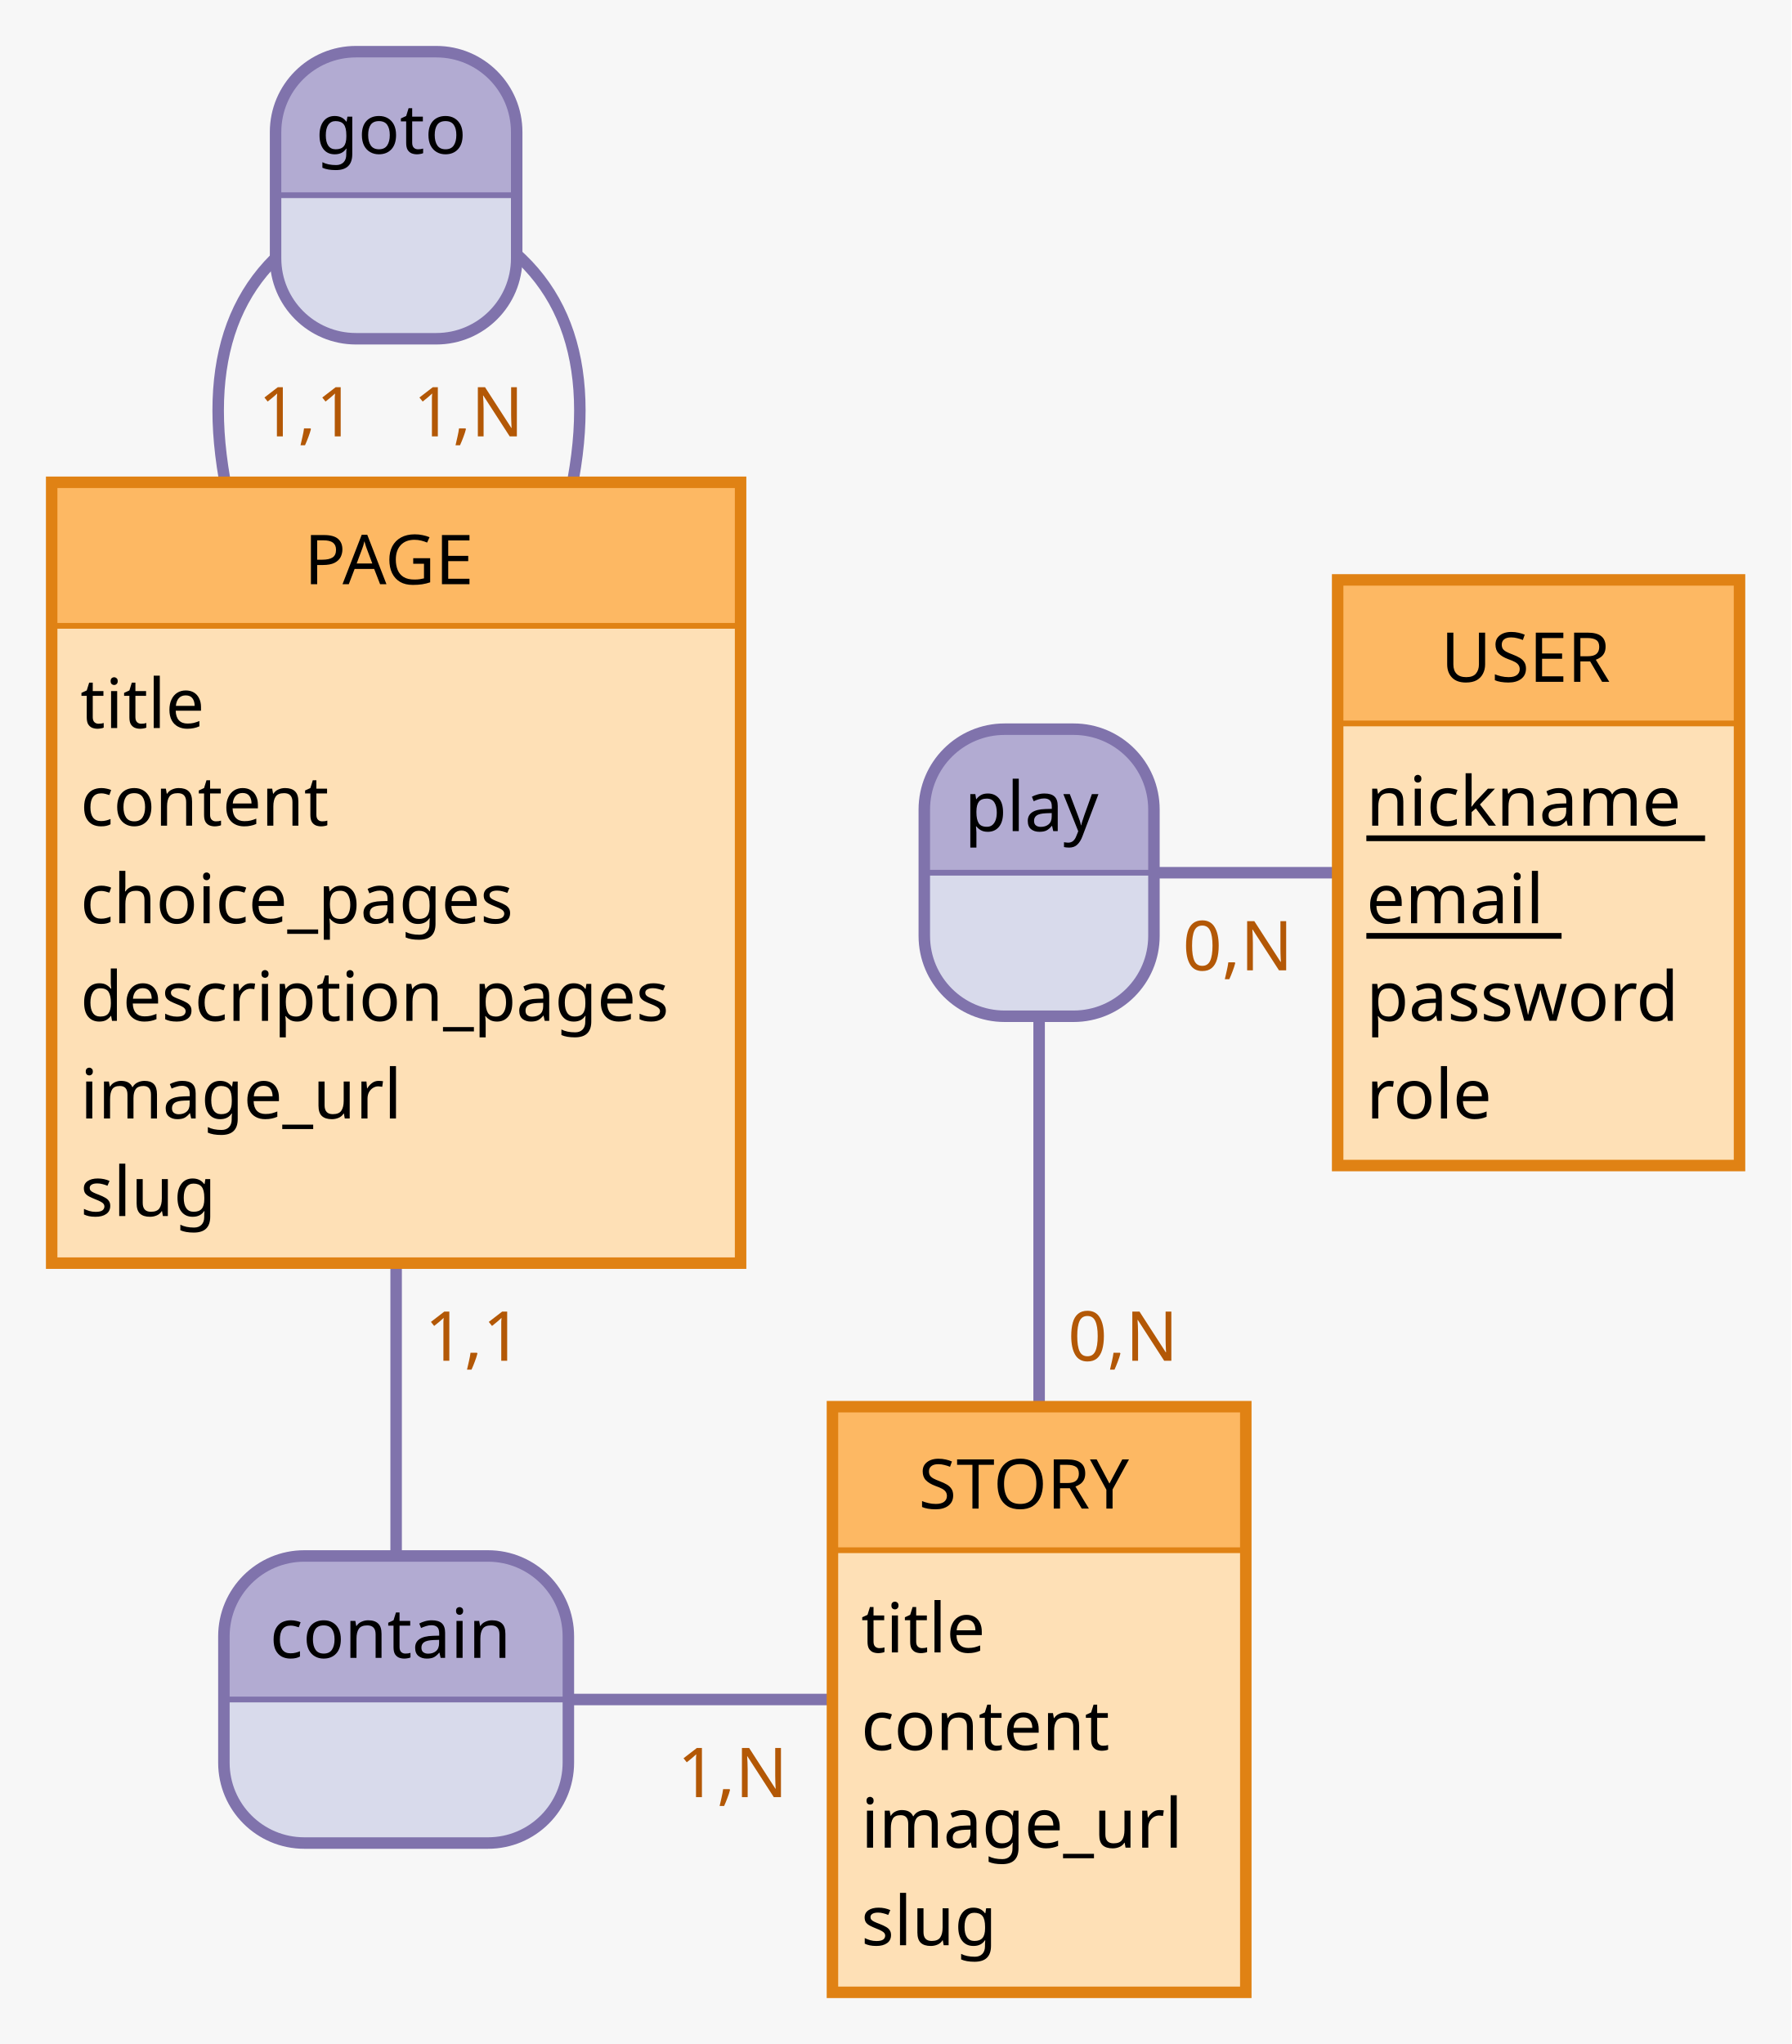
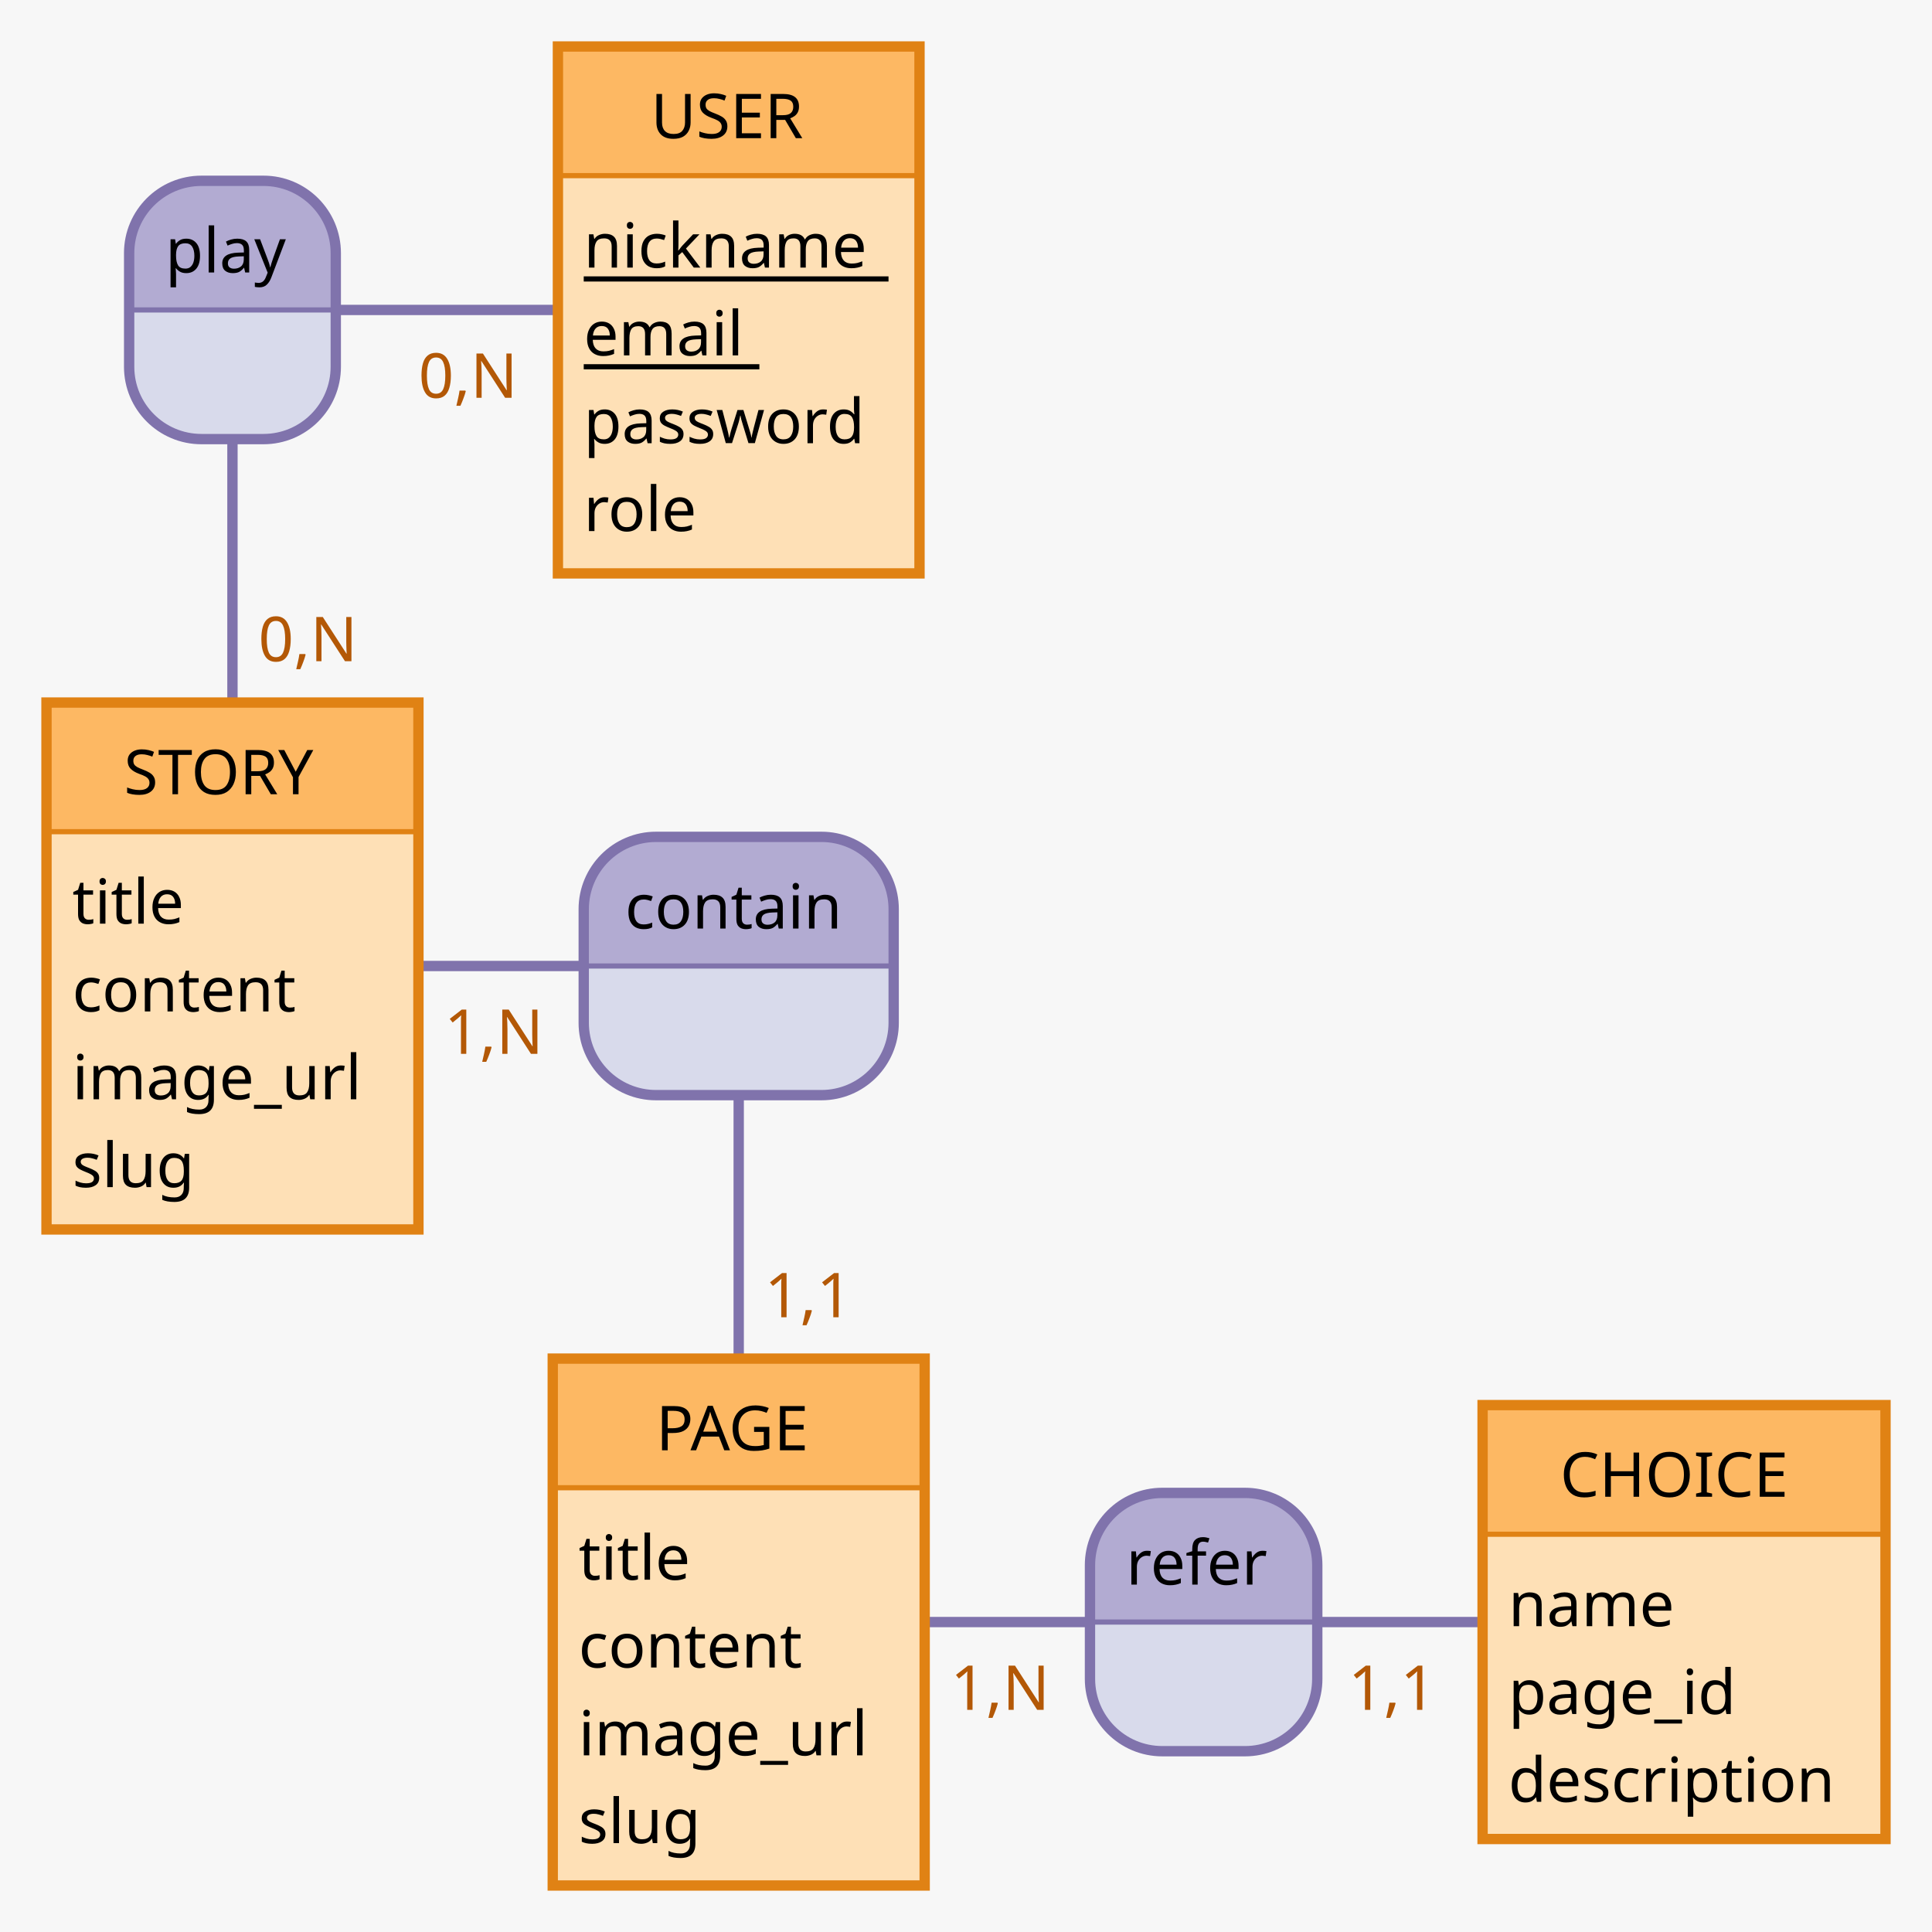
- <svg xmlns="http://www.w3.org/2000/svg" width="312" height="356" viewBox="0 0 312 356">
-   <rect x="0" y="0" width="312" height="356" fill="#f7f7f7" stroke="none" stroke-width="0" />
+ <svg xmlns="http://www.w3.org/2000/svg" width="374" height="374" viewBox="0 0 374 374">
+   <rect x="0" y="0" width="374" height="374" fill="#f7f7f7" stroke="none" stroke-width="0" />
  <g>
-     <path d="M69 152 C27.67 84 27.67 44.67 69 34" fill="none" stroke="#8073ac" stroke-width="2" />
-     <text x="45" y="76" fill="#b35806" font-family="Verdana" font-size="12">1,1</text>
-     <path d="M69 152 C111.67 84 111.67 44.67 69 34" fill="none" stroke="#8073ac" stroke-width="2" />
-     <text x="72" y="76" fill="#b35806" font-family="Verdana" font-size="12">1,N</text>
+     <line x1="143" y1="60" x2="45" y2="60" stroke="#8073ac" stroke-width="2" />
+     <text x="81" y="77" fill="#b35806" font-family="Verdana" font-size="12">0,N</text>
+     <line x1="45" y1="187" x2="45" y2="60" stroke="#8073ac" stroke-width="2" />
+     <text x="50" y="128" fill="#b35806" font-family="Verdana" font-size="12">0,N</text>
    <g>
-       <path d="M76 9 a14 14 90 0 1 14 14 V34 h-42 V23 a14 14 90 0 1 14 -14" fill="#b2abd2" stroke="#b2abd2" stroke-width="0" />
-       <path d="M90 34 v11 a14 14 90 0 1 -14 14 H62 a14 14 90 0 1 -14 -14 V34 H42" fill="#d8daeb" stroke="#d8daeb" stroke-width="0" />
-       <rect x="48" y="9" width="42" height="50" fill="none" rx="14" stroke="#8073ac" stroke-width="2" />
-       <line x1="48" y1="34" x2="90" y2="34" stroke="#8073ac" stroke-width="1" />
-       <text x="55" y="26.75" fill="#000" font-family="Verdana" font-size="12">goto</text>
+       <path d="M51 35 a14 14 90 0 1 14 14 V60 h-40 V49 a14 14 90 0 1 14 -14" fill="#b2abd2" stroke="#b2abd2" stroke-width="0" />
+       <path d="M65 60 v11 a14 14 90 0 1 -14 14 H39 a14 14 90 0 1 -14 -14 V60 H40" fill="#d8daeb" stroke="#d8daeb" stroke-width="0" />
+       <rect x="25" y="35" width="40" height="50" fill="none" rx="14" stroke="#8073ac" stroke-width="2" />
+       <line x1="25" y1="60" x2="65" y2="60" stroke="#8073ac" stroke-width="1" />
+       <text x="32" y="52.75" fill="#000" font-family="Verdana" font-size="12">play</text>
    </g>
  </g>
  <g>
-     <line x1="268" y1="152" x2="181" y2="152" stroke="#8073ac" stroke-width="2" />
-     <text x="206" y="169" fill="#b35806" font-family="Verdana" font-size="12">0,N</text>
-     <line x1="181" y1="296" x2="181" y2="152" stroke="#8073ac" stroke-width="2" />
-     <text x="186" y="237" fill="#b35806" font-family="Verdana" font-size="12">0,N</text>
+     <line x1="45" y1="187" x2="143" y2="187" stroke="#8073ac" stroke-width="2" />
+     <text x="86" y="204" fill="#b35806" font-family="Verdana" font-size="12">1,N</text>
+     <line x1="143" y1="314" x2="143" y2="187" stroke="#8073ac" stroke-width="2" />
+     <text x="148" y="255" fill="#b35806" font-family="Verdana" font-size="12">1,1</text>
    <g>
-       <path d="M187 127 a14 14 90 0 1 14 14 V152 h-40 V141 a14 14 90 0 1 14 -14" fill="#b2abd2" stroke="#b2abd2" stroke-width="0" />
-       <path d="M201 152 v11 a14 14 90 0 1 -14 14 H175 a14 14 90 0 1 -14 -14 V152 H40" fill="#d8daeb" stroke="#d8daeb" stroke-width="0" />
-       <rect x="161" y="127" width="40" height="50" fill="none" rx="14" stroke="#8073ac" stroke-width="2" />
-       <line x1="161" y1="152" x2="201" y2="152" stroke="#8073ac" stroke-width="1" />
-       <text x="168" y="144.75" fill="#000" font-family="Verdana" font-size="12">play</text>
+       <path d="M159 162 a14 14 90 0 1 14 14 V187 h-60 V176 a14 14 90 0 1 14 -14" fill="#b2abd2" stroke="#b2abd2" stroke-width="0" />
+       <path d="M173 187 v11 a14 14 90 0 1 -14 14 H127 a14 14 90 0 1 -14 -14 V187 H60" fill="#d8daeb" stroke="#d8daeb" stroke-width="0" />
+       <rect x="113" y="162" width="60" height="50" fill="none" rx="14" stroke="#8073ac" stroke-width="2" />
+       <line x1="113" y1="187" x2="173" y2="187" stroke="#8073ac" stroke-width="1" />
+       <text x="121" y="179.75" fill="#000" font-family="Verdana" font-size="12">contain</text>
    </g>
  </g>
  <g>
-     <line x1="181" y1="296" x2="69" y2="296" stroke="#8073ac" stroke-width="2" />
-     <text x="118" y="313" fill="#b35806" font-family="Verdana" font-size="12">1,N</text>
-     <line x1="69" y1="152" x2="69" y2="296" stroke="#8073ac" stroke-width="2" />
-     <text x="74" y="237" fill="#b35806" font-family="Verdana" font-size="12">1,1</text>
+     <line x1="143" y1="314" x2="233" y2="314" stroke="#8073ac" stroke-width="2" />
+     <text x="184" y="331" fill="#b35806" font-family="Verdana" font-size="12">1,N</text>
+     <line x1="326" y1="314" x2="233" y2="314" stroke="#8073ac" stroke-width="2" />
+     <text x="261" y="331" fill="#b35806" font-family="Verdana" font-size="12">1,1</text>
    <g>
-       <path d="M85 271 a14 14 90 0 1 14 14 V296 h-60 V285 a14 14 90 0 1 14 -14" fill="#b2abd2" stroke="#b2abd2" stroke-width="0" />
-       <path d="M99 296 v11 a14 14 90 0 1 -14 14 H53 a14 14 90 0 1 -14 -14 V296 H60" fill="#d8daeb" stroke="#d8daeb" stroke-width="0" />
-       <rect x="39" y="271" width="60" height="50" fill="none" rx="14" stroke="#8073ac" stroke-width="2" />
-       <line x1="39" y1="296" x2="99" y2="296" stroke="#8073ac" stroke-width="1" />
-       <text x="47" y="288.75" fill="#000" font-family="Verdana" font-size="12">contain</text>
+       <path d="M241 289 a14 14 90 0 1 14 14 V314 h-44 V303 a14 14 90 0 1 14 -14" fill="#b2abd2" stroke="#b2abd2" stroke-width="0" />
+       <path d="M255 314 v11 a14 14 90 0 1 -14 14 H225 a14 14 90 0 1 -14 -14 V314 H44" fill="#d8daeb" stroke="#d8daeb" stroke-width="0" />
+       <rect x="211" y="289" width="44" height="50" fill="none" rx="14" stroke="#8073ac" stroke-width="2" />
+       <line x1="211" y1="314" x2="255" y2="314" stroke="#8073ac" stroke-width="1" />
+       <text x="218" y="306.75" fill="#000" font-family="Verdana" font-size="12">refer</text>
    </g>
  </g>
  <g>
    <g>
-       <rect x="9" y="84" width="120" height="25" fill="#fdb863" stroke="#fdb863" stroke-width="0" opacity="1" />
-       <rect x="9" y="109" width="120" height="111" fill="#fee0b6" stroke="#fee0b6" stroke-width="0" opacity="1" />
-       <rect x="9" y="84" width="120" height="136" fill="none" stroke="#e08214" stroke-width="2" opacity="1" />
-       <line x1="9" y1="109" x2="129" y2="109" stroke="#e08214" stroke-width="1" />
+       <rect x="108" y="9" width="70" height="25" fill="#fdb863" stroke="#fdb863" stroke-width="0" opacity="1" />
+       <rect x="108" y="34" width="70" height="77" fill="#fee0b6" stroke="#fee0b6" stroke-width="0" opacity="1" />
+       <rect x="108" y="9" width="70" height="102" fill="none" stroke="#e08214" stroke-width="2" opacity="1" />
+       <line x1="108" y1="34" x2="178" y2="34" stroke="#e08214" stroke-width="1" />
    </g>
-     <text x="53" y="101.75" fill="#000" font-family="Verdana" font-size="12">PAGE</text>
-     <text x="14" y="126.8" fill="#000" font-family="Verdana" font-size="12">title</text>
-     <text x="14" y="143.8" fill="#000" font-family="Verdana" font-size="12">content</text>
-     <text x="14" y="160.8" fill="#000" font-family="Verdana" font-size="12">choice_pages</text>
-     <text x="14" y="177.8" fill="#000" font-family="Verdana" font-size="12">description_pages</text>
-     <text x="14" y="194.8" fill="#000" font-family="Verdana" font-size="12">image_url</text>
-     <text x="14" y="211.8" fill="#000" font-family="Verdana" font-size="12">slug</text>
+     <text x="126" y="26.75" fill="#000" font-family="Verdana" font-size="12">USER</text>
+     <text x="113" y="51.8" fill="#000" font-family="Verdana" font-size="12">nickname</text>
+     <line x1="113" y1="54" x2="172" y2="54" stroke="#000" stroke-width="1" />
+     <text x="113" y="68.8" fill="#000" font-family="Verdana" font-size="12">email</text>
+     <line x1="113" y1="71" x2="147" y2="71" stroke="#000" stroke-width="1" />
+     <text x="113" y="85.8" fill="#000" font-family="Verdana" font-size="12">password</text>
+     <text x="113" y="102.8" fill="#000" font-family="Verdana" font-size="12">role</text>
  </g>
  <g>
    <g>
-       <rect x="233" y="101" width="70" height="25" fill="#fdb863" stroke="#fdb863" stroke-width="0" opacity="1" />
-       <rect x="233" y="126" width="70" height="77" fill="#fee0b6" stroke="#fee0b6" stroke-width="0" opacity="1" />
-       <rect x="233" y="101" width="70" height="102" fill="none" stroke="#e08214" stroke-width="2" opacity="1" />
-       <line x1="233" y1="126" x2="303" y2="126" stroke="#e08214" stroke-width="1" />
+       <rect x="9" y="136" width="72" height="25" fill="#fdb863" stroke="#fdb863" stroke-width="0" opacity="1" />
+       <rect x="9" y="161" width="72" height="77" fill="#fee0b6" stroke="#fee0b6" stroke-width="0" opacity="1" />
+       <rect x="9" y="136" width="72" height="102" fill="none" stroke="#e08214" stroke-width="2" opacity="1" />
+       <line x1="9" y1="161" x2="81" y2="161" stroke="#e08214" stroke-width="1" />
    </g>
-     <text x="251" y="118.75" fill="#000" font-family="Verdana" font-size="12">USER</text>
-     <text x="238" y="143.8" fill="#000" font-family="Verdana" font-size="12">nickname</text>
-     <line x1="238" y1="146" x2="297" y2="146" stroke="#000" stroke-width="1" />
-     <text x="238" y="160.8" fill="#000" font-family="Verdana" font-size="12">email</text>
-     <line x1="238" y1="163" x2="272" y2="163" stroke="#000" stroke-width="1" />
-     <text x="238" y="177.8" fill="#000" font-family="Verdana" font-size="12">password</text>
-     <text x="238" y="194.8" fill="#000" font-family="Verdana" font-size="12">role</text>
+     <text x="24" y="153.75" fill="#000" font-family="Verdana" font-size="12">STORY</text>
+     <text x="14" y="178.8" fill="#000" font-family="Verdana" font-size="12">title</text>
+     <text x="14" y="195.8" fill="#000" font-family="Verdana" font-size="12">content</text>
+     <text x="14" y="212.8" fill="#000" font-family="Verdana" font-size="12">image_url</text>
+     <text x="14" y="229.8" fill="#000" font-family="Verdana" font-size="12">slug</text>
  </g>
  <g>
    <g>
-       <rect x="145" y="245" width="72" height="25" fill="#fdb863" stroke="#fdb863" stroke-width="0" opacity="1" />
-       <rect x="145" y="270" width="72" height="77" fill="#fee0b6" stroke="#fee0b6" stroke-width="0" opacity="1" />
-       <rect x="145" y="245" width="72" height="102" fill="none" stroke="#e08214" stroke-width="2" opacity="1" />
-       <line x1="145" y1="270" x2="217" y2="270" stroke="#e08214" stroke-width="1" />
+       <rect x="107" y="263" width="72" height="25" fill="#fdb863" stroke="#fdb863" stroke-width="0" opacity="1" />
+       <rect x="107" y="288" width="72" height="77" fill="#fee0b6" stroke="#fee0b6" stroke-width="0" opacity="1" />
+       <rect x="107" y="263" width="72" height="102" fill="none" stroke="#e08214" stroke-width="2" opacity="1" />
+       <line x1="107" y1="288" x2="179" y2="288" stroke="#e08214" stroke-width="1" />
    </g>
-     <text x="160" y="262.75" fill="#000" font-family="Verdana" font-size="12">STORY</text>
-     <text x="150" y="287.8" fill="#000" font-family="Verdana" font-size="12">title</text>
-     <text x="150" y="304.8" fill="#000" font-family="Verdana" font-size="12">content</text>
-     <text x="150" y="321.8" fill="#000" font-family="Verdana" font-size="12">image_url</text>
-     <text x="150" y="338.8" fill="#000" font-family="Verdana" font-size="12">slug</text>
+     <text x="127" y="280.75" fill="#000" font-family="Verdana" font-size="12">PAGE</text>
+     <text x="112" y="305.8" fill="#000" font-family="Verdana" font-size="12">title</text>
+     <text x="112" y="322.8" fill="#000" font-family="Verdana" font-size="12">content</text>
+     <text x="112" y="339.8" fill="#000" font-family="Verdana" font-size="12">image_url</text>
+     <text x="112" y="356.8" fill="#000" font-family="Verdana" font-size="12">slug</text>
+   </g>
+   <g>
+     <g>
+       <rect x="287" y="272" width="78" height="25" fill="#fdb863" stroke="#fdb863" stroke-width="0" opacity="1" />
+       <rect x="287" y="297" width="78" height="59" fill="#fee0b6" stroke="#fee0b6" stroke-width="0" opacity="1" />
+       <rect x="287" y="272" width="78" height="84" fill="none" stroke="#e08214" stroke-width="2" opacity="1" />
+       <line x1="287" y1="297" x2="365" y2="297" stroke="#e08214" stroke-width="1" />
+     </g>
+     <text x="302" y="289.75" fill="#000" font-family="Verdana" font-size="12">CHOICE</text>
+     <text x="292" y="314.8" fill="#000" font-family="Verdana" font-size="12">name</text>
+     <text x="292" y="331.8" fill="#000" font-family="Verdana" font-size="12">page_id</text>
+     <text x="292" y="348.8" fill="#000" font-family="Verdana" font-size="12">description</text>
  </g>
</svg>
